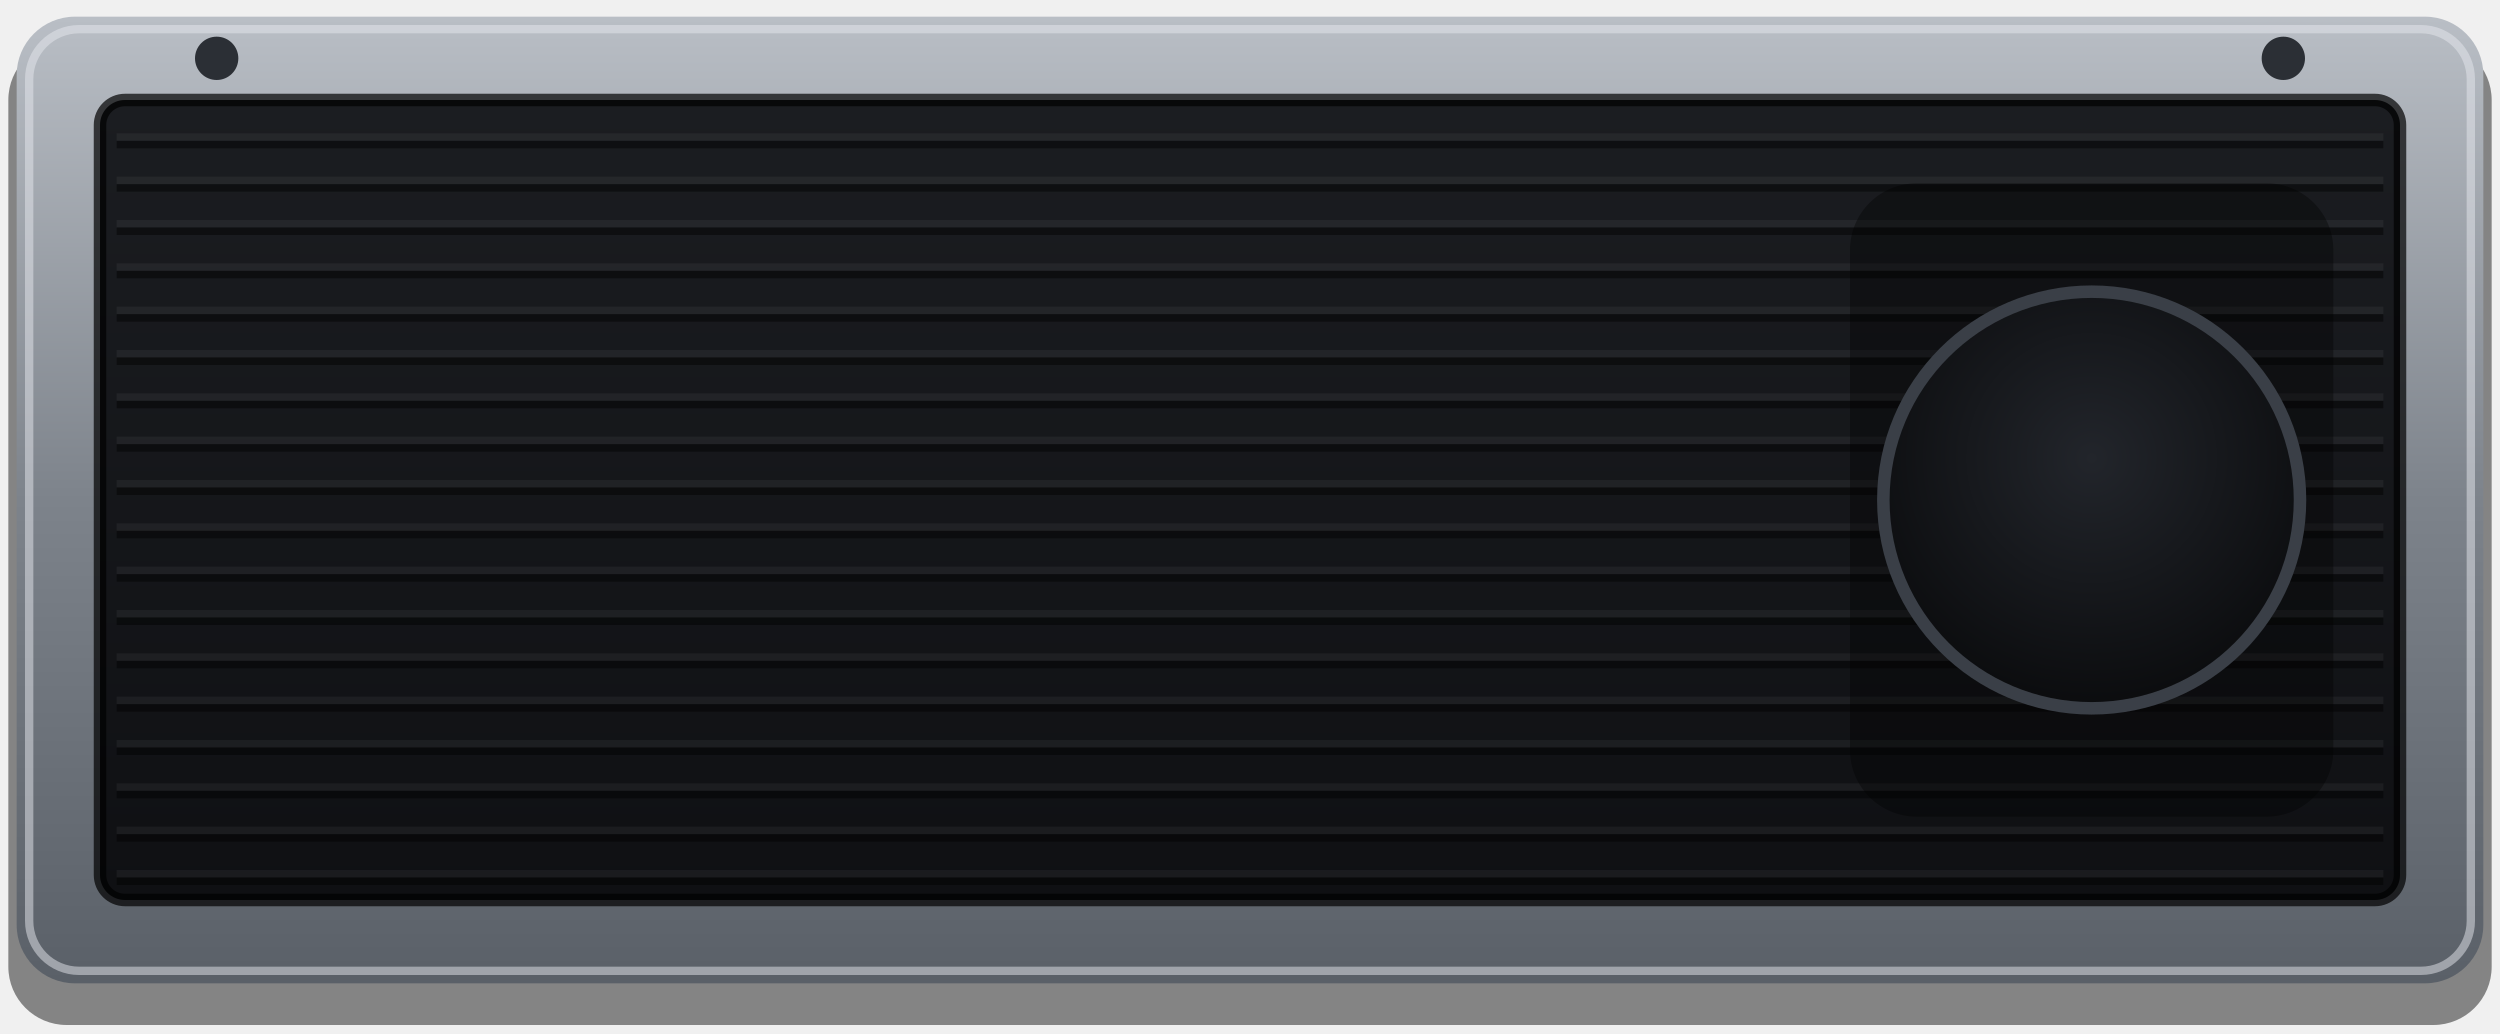
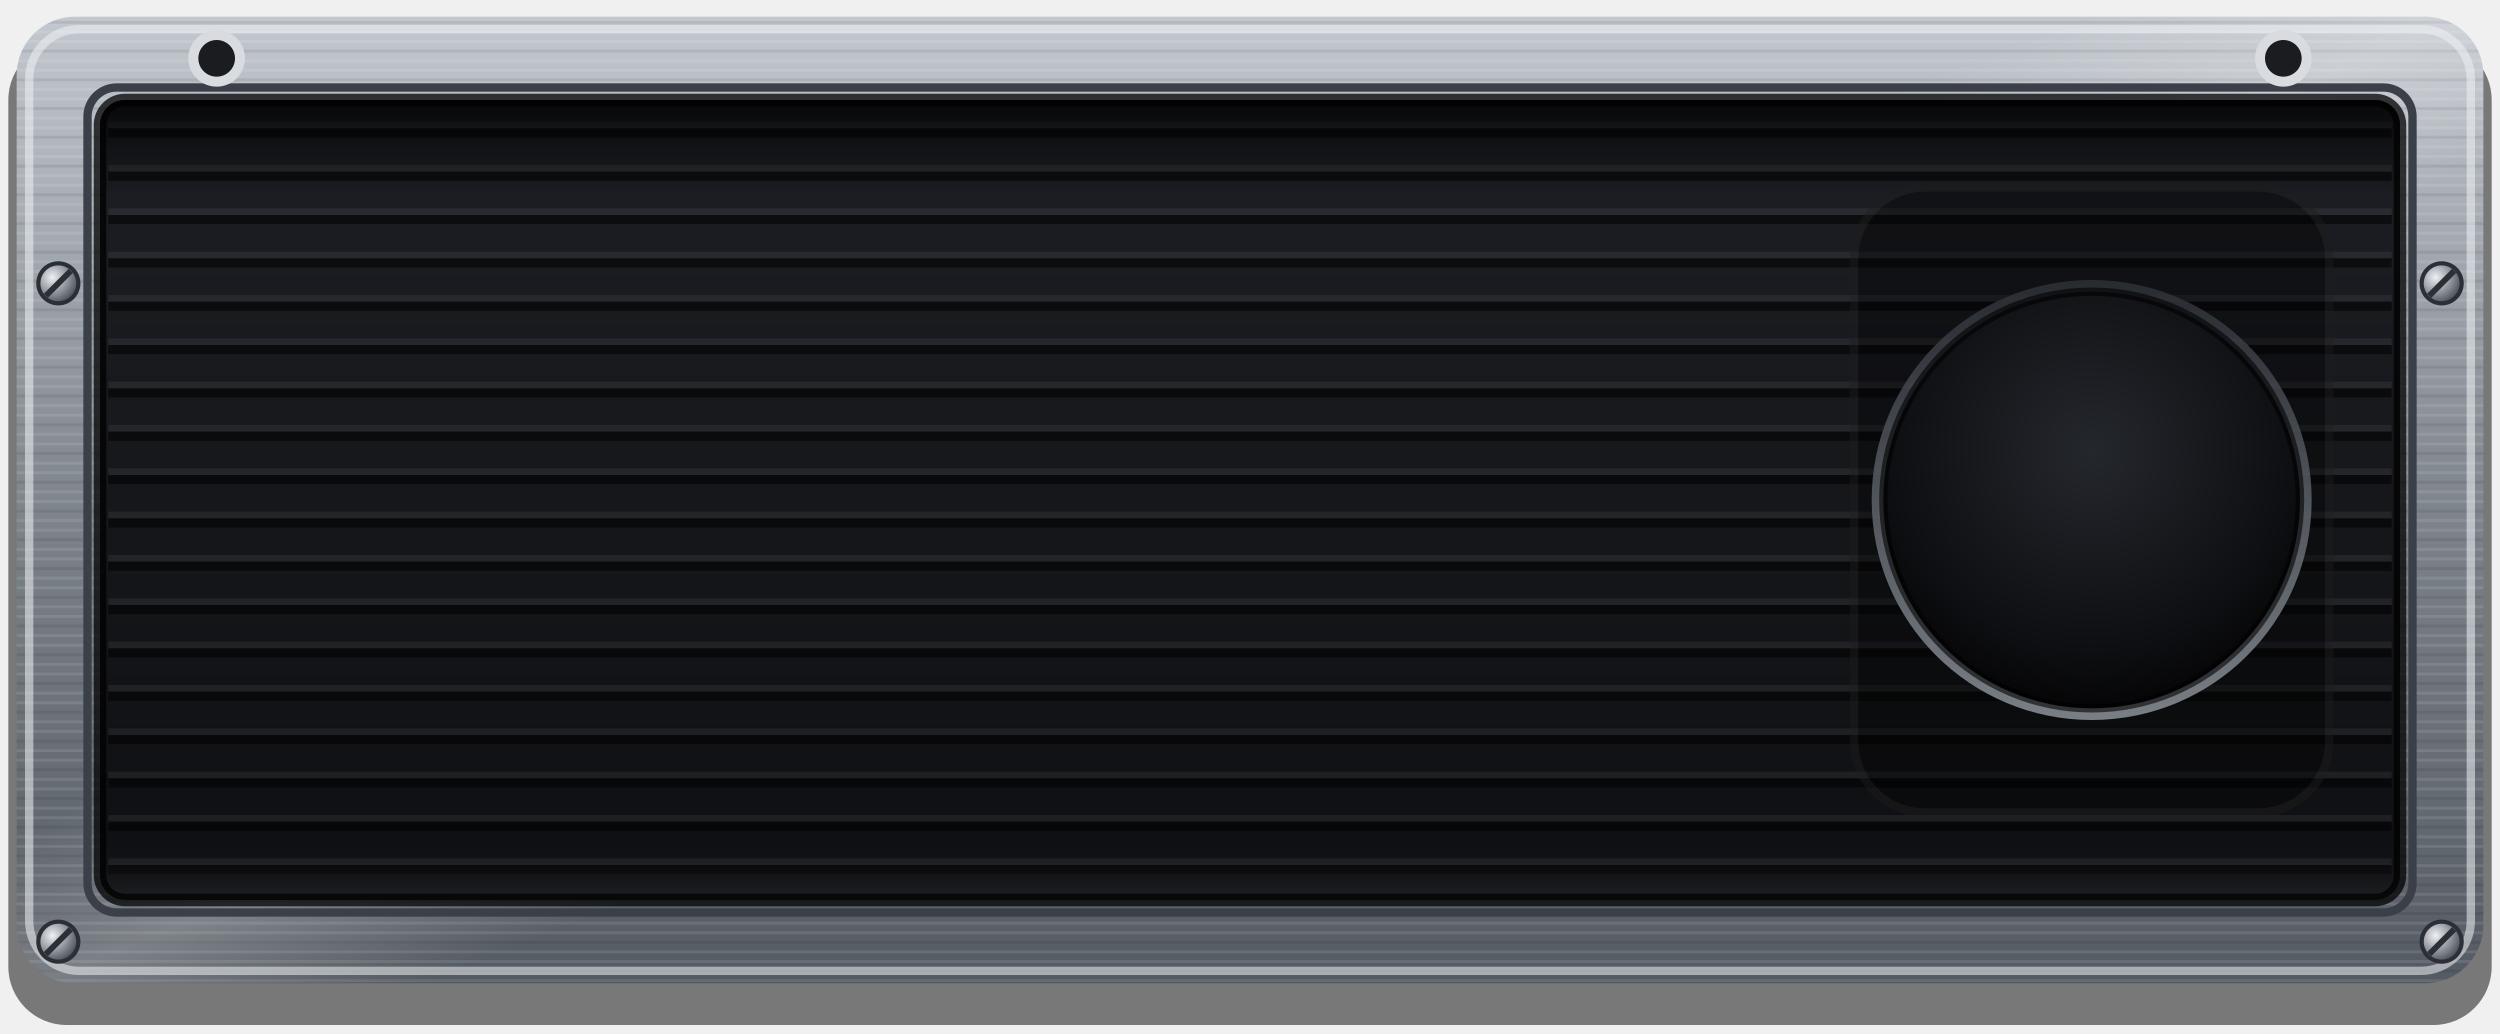
<svg xmlns="http://www.w3.org/2000/svg" width="300" height="124" viewBox="0 0 300 124">
  <defs>
    <linearGradient id="al" x1="0" y1="0" x2="0" y2="1">
-       <stop offset="0" stop-color="#b9bec5" />
-       <stop offset=".5" stop-color="#7d838b" />
-       <stop offset="1" stop-color="#5a6068" />
+       <stop offset="0" stop-color="#c3c8cf" />
+       <stop offset=".45" stop-color="#868c94" />
+       <stop offset=".55" stop-color="#7a8088" />
+       <stop offset="1" stop-color="#555b63" />
+     </linearGradient>
+     <linearGradient id="sheen" x1="0" y1="0" x2="1" y2="1">
+       <stop offset="0" stop-color="#fff" stop-opacity="0" />
+       <stop offset=".42" stop-color="#fff" stop-opacity="0" />
+       <stop offset=".5" stop-color="#fff" stop-opacity=".22" />
+       <stop offset=".58" stop-color="#fff" stop-opacity="0" />
+       <stop offset="1" stop-color="#fff" stop-opacity="0" />
    </linearGradient>
    <linearGradient id="felt" x1="0" y1="0" x2="0" y2="1">
-       <stop offset="0" stop-color="#1b1d21" />
-       <stop offset="1" stop-color="#0f1013" />
-     </linearGradient>
-     <radialGradient id="slot" cx="50%" cy="40%" r="60%">
-       <stop offset="0" stop-color="#22252b" />
-       <stop offset="1" stop-color="#0b0c0e" />
+       <stop offset="0" stop-color="#1d1f24" />
+       <stop offset="1" stop-color="#0e0f12" />
+     </linearGradient>
+     <linearGradient id="inset" x1="0" y1="0" x2="0" y2="1">
+       <stop offset="0" stop-color="#000" stop-opacity=".75" />
+       <stop offset=".12" stop-color="#000" stop-opacity="0" />
+       <stop offset=".92" stop-color="#000" stop-opacity="0" />
+       <stop offset="1" stop-color="#fff" stop-opacity=".07" />
+     </linearGradient>
+     <radialGradient id="slot" cx="50%" cy="38%" r="62%">
+       <stop offset="0" stop-color="#24272d" />
+       <stop offset=".8" stop-color="#0d0e11" />
+       <stop offset="1" stop-color="#050506" />
    </radialGradient>
+     <linearGradient id="ring" x1="0" y1="0" x2="0" y2="1">
+       <stop offset="0" stop-color="#2c3036" />
+       <stop offset="1" stop-color="#8d939b" />
+     </linearGradient>
+     <radialGradient id="scr" cx=".35" cy=".35" r=".75">
+       <stop offset="0" stop-color="#eef0f3" />
+       <stop offset=".55" stop-color="#8a9098" />
+       <stop offset="1" stop-color="#3a3f46" />
+     </radialGradient>
+     <clipPath id="fr">
+       <rect x="2" y="2" width="296" height="116" rx="7" />
+     </clipPath>
  </defs>
-   <rect x="1" y="5" width="298" height="118" rx="7" fill="#000" fill-opacity=".45" />
+   <rect x="1" y="5" width="298" height="118" rx="7" fill="#000" fill-opacity=".5" />
  <rect x="2" y="2" width="296" height="116" rx="7" fill="url(#al)" />
-   <rect x="3.5" y="3.5" width="293" height="113" rx="6" fill="none" stroke="#e6e9ee" stroke-opacity=".5" />
+   <g clip-path="url(#fr)">
+     <rect x="2" y="2.50" width="296" height=".35" fill="#000" fill-opacity="0.08" />
+     <rect x="2" y="3.65" width="296" height=".35" fill="#fff" fill-opacity="0.10" />
+     <rect x="2" y="4.80" width="296" height=".35" fill="#fff" fill-opacity="0.10" />
+     <rect x="2" y="5.95" width="296" height=".35" fill="#000" fill-opacity="0.08" />
+     <rect x="2" y="7.10" width="296" height=".35" fill="#fff" fill-opacity="0.10" />
+     <rect x="2" y="8.25" width="296" height=".35" fill="#fff" fill-opacity="0.10" />
+     <rect x="2" y="9.40" width="296" height=".35" fill="#000" fill-opacity="0.08" />
+     <rect x="2" y="10.55" width="296" height=".35" fill="#fff" fill-opacity="0.10" />
+     <rect x="2" y="11.70" width="296" height=".35" fill="#fff" fill-opacity="0.10" />
+     <rect x="2" y="12.85" width="296" height=".35" fill="#000" fill-opacity="0.08" />
+     <rect x="2" y="14.00" width="296" height=".35" fill="#fff" fill-opacity="0.10" />
+     <rect x="2" y="15.15" width="296" height=".35" fill="#fff" fill-opacity="0.10" />
+     <rect x="2" y="16.30" width="296" height=".35" fill="#000" fill-opacity="0.08" />
+     <rect x="2" y="17.45" width="296" height=".35" fill="#fff" fill-opacity="0.10" />
+     <rect x="2" y="18.60" width="296" height=".35" fill="#fff" fill-opacity="0.10" />
+     <rect x="2" y="19.75" width="296" height=".35" fill="#000" fill-opacity="0.08" />
+     <rect x="2" y="20.90" width="296" height=".35" fill="#fff" fill-opacity="0.10" />
+     <rect x="2" y="22.05" width="296" height=".35" fill="#fff" fill-opacity="0.10" />
+     <rect x="2" y="23.20" width="296" height=".35" fill="#000" fill-opacity="0.08" />
+     <rect x="2" y="24.35" width="296" height=".35" fill="#fff" fill-opacity="0.10" />
+     <rect x="2" y="25.50" width="296" height=".35" fill="#fff" fill-opacity="0.10" />
+     <rect x="2" y="26.65" width="296" height=".35" fill="#000" fill-opacity="0.08" />
+     <rect x="2" y="27.80" width="296" height=".35" fill="#fff" fill-opacity="0.10" />
+     <rect x="2" y="28.95" width="296" height=".35" fill="#fff" fill-opacity="0.10" />
+     <rect x="2" y="30.10" width="296" height=".35" fill="#000" fill-opacity="0.08" />
+     <rect x="2" y="31.25" width="296" height=".35" fill="#fff" fill-opacity="0.10" />
+     <rect x="2" y="32.40" width="296" height=".35" fill="#fff" fill-opacity="0.10" />
+     <rect x="2" y="33.55" width="296" height=".35" fill="#000" fill-opacity="0.08" />
+     <rect x="2" y="34.70" width="296" height=".35" fill="#fff" fill-opacity="0.10" />
+     <rect x="2" y="35.85" width="296" height=".35" fill="#fff" fill-opacity="0.10" />
+     <rect x="2" y="37.00" width="296" height=".35" fill="#000" fill-opacity="0.08" />
+     <rect x="2" y="38.15" width="296" height=".35" fill="#fff" fill-opacity="0.10" />
+     <rect x="2" y="39.30" width="296" height=".35" fill="#fff" fill-opacity="0.10" />
+     <rect x="2" y="40.45" width="296" height=".35" fill="#000" fill-opacity="0.08" />
+     <rect x="2" y="41.60" width="296" height=".35" fill="#fff" fill-opacity="0.10" />
+     <rect x="2" y="42.75" width="296" height=".35" fill="#fff" fill-opacity="0.10" />
+     <rect x="2" y="43.90" width="296" height=".35" fill="#000" fill-opacity="0.08" />
+     <rect x="2" y="45.05" width="296" height=".35" fill="#fff" fill-opacity="0.10" />
+     <rect x="2" y="46.20" width="296" height=".35" fill="#fff" fill-opacity="0.10" />
+     <rect x="2" y="47.35" width="296" height=".35" fill="#000" fill-opacity="0.08" />
+     <rect x="2" y="48.50" width="296" height=".35" fill="#fff" fill-opacity="0.10" />
+     <rect x="2" y="49.65" width="296" height=".35" fill="#fff" fill-opacity="0.10" />
+     <rect x="2" y="50.80" width="296" height=".35" fill="#000" fill-opacity="0.08" />
+     <rect x="2" y="51.95" width="296" height=".35" fill="#fff" fill-opacity="0.10" />
+     <rect x="2" y="53.10" width="296" height=".35" fill="#fff" fill-opacity="0.10" />
+     <rect x="2" y="54.25" width="296" height=".35" fill="#000" fill-opacity="0.08" />
+     <rect x="2" y="55.40" width="296" height=".35" fill="#fff" fill-opacity="0.10" />
+     <rect x="2" y="56.55" width="296" height=".35" fill="#fff" fill-opacity="0.10" />
+     <rect x="2" y="57.70" width="296" height=".35" fill="#000" fill-opacity="0.08" />
+     <rect x="2" y="58.85" width="296" height=".35" fill="#fff" fill-opacity="0.10" />
+     <rect x="2" y="60.00" width="296" height=".35" fill="#fff" fill-opacity="0.10" />
+     <rect x="2" y="61.15" width="296" height=".35" fill="#000" fill-opacity="0.08" />
+     <rect x="2" y="62.30" width="296" height=".35" fill="#fff" fill-opacity="0.10" />
+     <rect x="2" y="63.45" width="296" height=".35" fill="#fff" fill-opacity="0.10" />
+     <rect x="2" y="64.60" width="296" height=".35" fill="#000" fill-opacity="0.08" />
+     <rect x="2" y="65.75" width="296" height=".35" fill="#fff" fill-opacity="0.10" />
+     <rect x="2" y="66.90" width="296" height=".35" fill="#fff" fill-opacity="0.10" />
+     <rect x="2" y="68.05" width="296" height=".35" fill="#000" fill-opacity="0.08" />
+     <rect x="2" y="69.20" width="296" height=".35" fill="#fff" fill-opacity="0.10" />
+     <rect x="2" y="70.35" width="296" height=".35" fill="#fff" fill-opacity="0.10" />
+     <rect x="2" y="71.50" width="296" height=".35" fill="#000" fill-opacity="0.08" />
+     <rect x="2" y="72.65" width="296" height=".35" fill="#fff" fill-opacity="0.10" />
+     <rect x="2" y="73.80" width="296" height=".35" fill="#fff" fill-opacity="0.10" />
+     <rect x="2" y="74.95" width="296" height=".35" fill="#000" fill-opacity="0.08" />
+     <rect x="2" y="76.10" width="296" height=".35" fill="#fff" fill-opacity="0.10" />
+     <rect x="2" y="77.25" width="296" height=".35" fill="#fff" fill-opacity="0.10" />
+     <rect x="2" y="78.40" width="296" height=".35" fill="#000" fill-opacity="0.08" />
+     <rect x="2" y="79.55" width="296" height=".35" fill="#fff" fill-opacity="0.10" />
+     <rect x="2" y="80.70" width="296" height=".35" fill="#fff" fill-opacity="0.10" />
+     <rect x="2" y="81.85" width="296" height=".35" fill="#000" fill-opacity="0.08" />
+     <rect x="2" y="83.00" width="296" height=".35" fill="#fff" fill-opacity="0.10" />
+     <rect x="2" y="84.15" width="296" height=".35" fill="#fff" fill-opacity="0.10" />
+     <rect x="2" y="85.30" width="296" height=".35" fill="#000" fill-opacity="0.08" />
+     <rect x="2" y="86.45" width="296" height=".35" fill="#fff" fill-opacity="0.10" />
+     <rect x="2" y="87.60" width="296" height=".35" fill="#fff" fill-opacity="0.10" />
+     <rect x="2" y="88.75" width="296" height=".35" fill="#000" fill-opacity="0.08" />
+     <rect x="2" y="89.90" width="296" height=".35" fill="#fff" fill-opacity="0.10" />
+     <rect x="2" y="91.05" width="296" height=".35" fill="#fff" fill-opacity="0.10" />
+     <rect x="2" y="92.20" width="296" height=".35" fill="#000" fill-opacity="0.08" />
+     <rect x="2" y="93.35" width="296" height=".35" fill="#fff" fill-opacity="0.10" />
+     <rect x="2" y="94.50" width="296" height=".35" fill="#fff" fill-opacity="0.10" />
+     <rect x="2" y="95.65" width="296" height=".35" fill="#000" fill-opacity="0.08" />
+     <rect x="2" y="96.80" width="296" height=".35" fill="#fff" fill-opacity="0.10" />
+     <rect x="2" y="97.95" width="296" height=".35" fill="#fff" fill-opacity="0.10" />
+     <rect x="2" y="99.10" width="296" height=".35" fill="#000" fill-opacity="0.08" />
+     <rect x="2" y="100.25" width="296" height=".35" fill="#fff" fill-opacity="0.10" />
+     <rect x="2" y="101.40" width="296" height=".35" fill="#fff" fill-opacity="0.10" />
+     <rect x="2" y="102.55" width="296" height=".35" fill="#000" fill-opacity="0.08" />
+     <rect x="2" y="103.70" width="296" height=".35" fill="#fff" fill-opacity="0.10" />
+     <rect x="2" y="104.85" width="296" height=".35" fill="#fff" fill-opacity="0.10" />
+     <rect x="2" y="106.00" width="296" height=".35" fill="#000" fill-opacity="0.08" />
+     <rect x="2" y="107.15" width="296" height=".35" fill="#fff" fill-opacity="0.10" />
+     <rect x="2" y="108.30" width="296" height=".35" fill="#fff" fill-opacity="0.10" />
+     <rect x="2" y="109.45" width="296" height=".35" fill="#000" fill-opacity="0.08" />
+     <rect x="2" y="110.60" width="296" height=".35" fill="#fff" fill-opacity="0.10" />
+     <rect x="2" y="111.75" width="296" height=".35" fill="#fff" fill-opacity="0.10" />
+     <rect x="2" y="112.90" width="296" height=".35" fill="#000" fill-opacity="0.08" />
+     <rect x="2" y="114.05" width="296" height=".35" fill="#fff" fill-opacity="0.10" />
+     <rect x="2" y="115.20" width="296" height=".35" fill="#fff" fill-opacity="0.10" />
+     <rect x="2" y="116.35" width="296" height=".35" fill="#000" fill-opacity="0.08" />
+     <rect x="2" y="117.50" width="296" height=".35" fill="#fff" fill-opacity="0.10" />
+     <rect x="2" y="2" width="296" height="116" fill="url(#sheen)" />
+   </g>
+   <rect x="3.5" y="3.5" width="293" height="113" rx="6" fill="none" stroke="#eef1f4" stroke-opacity=".55" />
+   <rect x="10.5" y="10.5" width="279" height="99" rx="3.5" fill="none" stroke="#3b4048" stroke-width="1" />
  <rect x="12" y="12" width="276" height="96" rx="3" fill="url(#felt)" />
-   <rect x="14" y="16.0" width="272" height=".9" fill="#ffffff" fill-opacity=".05" />
-   <rect x="14" y="16.9" width="272" height=".9" fill="#000" fill-opacity=".45" />
-   <rect x="14" y="21.2" width="272" height=".9" fill="#ffffff" fill-opacity=".05" />
-   <rect x="14" y="22.1" width="272" height=".9" fill="#000" fill-opacity=".45" />
-   <rect x="14" y="26.4" width="272" height=".9" fill="#ffffff" fill-opacity=".05" />
-   <rect x="14" y="27.3" width="272" height=".9" fill="#000" fill-opacity=".45" />
-   <rect x="14" y="31.6" width="272" height=".9" fill="#ffffff" fill-opacity=".05" />
-   <rect x="14" y="32.5" width="272" height=".9" fill="#000" fill-opacity=".45" />
-   <rect x="14" y="36.8" width="272" height=".9" fill="#ffffff" fill-opacity=".05" />
-   <rect x="14" y="37.7" width="272" height=".9" fill="#000" fill-opacity=".45" />
-   <rect x="14" y="42.0" width="272" height=".9" fill="#ffffff" fill-opacity=".05" />
-   <rect x="14" y="42.9" width="272" height=".9" fill="#000" fill-opacity=".45" />
-   <rect x="14" y="47.2" width="272" height=".9" fill="#ffffff" fill-opacity=".05" />
-   <rect x="14" y="48.1" width="272" height=".9" fill="#000" fill-opacity=".45" />
-   <rect x="14" y="52.4" width="272" height=".9" fill="#ffffff" fill-opacity=".05" />
-   <rect x="14" y="53.3" width="272" height=".9" fill="#000" fill-opacity=".45" />
-   <rect x="14" y="57.6" width="272" height=".9" fill="#ffffff" fill-opacity=".05" />
-   <rect x="14" y="58.5" width="272" height=".9" fill="#000" fill-opacity=".45" />
-   <rect x="14" y="62.8" width="272" height=".9" fill="#ffffff" fill-opacity=".05" />
-   <rect x="14" y="63.7" width="272" height=".9" fill="#000" fill-opacity=".45" />
-   <rect x="14" y="68.0" width="272" height=".9" fill="#ffffff" fill-opacity=".05" />
-   <rect x="14" y="68.9" width="272" height=".9" fill="#000" fill-opacity=".45" />
-   <rect x="14" y="73.2" width="272" height=".9" fill="#ffffff" fill-opacity=".05" />
-   <rect x="14" y="74.1" width="272" height=".9" fill="#000" fill-opacity=".45" />
-   <rect x="14" y="78.4" width="272" height=".9" fill="#ffffff" fill-opacity=".05" />
-   <rect x="14" y="79.3" width="272" height=".9" fill="#000" fill-opacity=".45" />
-   <rect x="14" y="83.6" width="272" height=".9" fill="#ffffff" fill-opacity=".05" />
-   <rect x="14" y="84.5" width="272" height=".9" fill="#000" fill-opacity=".45" />
-   <rect x="14" y="88.8" width="272" height=".9" fill="#ffffff" fill-opacity=".05" />
-   <rect x="14" y="89.7" width="272" height=".9" fill="#000" fill-opacity=".45" />
-   <rect x="14" y="94.0" width="272" height=".9" fill="#ffffff" fill-opacity=".05" />
-   <rect x="14" y="94.9" width="272" height=".9" fill="#000" fill-opacity=".45" />
-   <rect x="14" y="99.2" width="272" height=".9" fill="#ffffff" fill-opacity=".05" />
-   <rect x="14" y="100.1" width="272" height=".9" fill="#000" fill-opacity=".45" />
-   <rect x="14" y="104.4" width="272" height=".9" fill="#ffffff" fill-opacity=".05" />
-   <rect x="14" y="105.3" width="272" height=".9" fill="#000" fill-opacity=".45" />
-   <rect x="12" y="12" width="276" height="96" rx="3" fill="none" stroke="#000" stroke-opacity=".7" stroke-width="1.5" />
-   <rect x="222" y="22" width="58" height="76" rx="8" fill="#000" fill-opacity=".35" />
-   <circle cx="251" cy="60" r="25" fill="url(#slot)" stroke="#3a3f47" stroke-width="1.5" />
-   <circle cx="26" cy="7" r="2.6" fill="#2b2f35" />
-   <circle cx="274" cy="7" r="2.6" fill="#2b2f35" />
+   <rect x="13" y="14.6" width="274" height=".8" fill="#fff" fill-opacity=".06" />
+   <rect x="13" y="15.4" width="274" height="1.1" fill="#000" fill-opacity=".55" />
+   <rect x="13" y="19.8" width="274" height=".8" fill="#fff" fill-opacity=".06" />
+   <rect x="13" y="20.6" width="274" height="1.1" fill="#000" fill-opacity=".55" />
+   <rect x="13" y="25.0" width="274" height=".8" fill="#fff" fill-opacity=".06" />
+   <rect x="13" y="25.8" width="274" height="1.1" fill="#000" fill-opacity=".55" />
+   <rect x="13" y="30.2" width="274" height=".8" fill="#fff" fill-opacity=".06" />
+   <rect x="13" y="31.0" width="274" height="1.1" fill="#000" fill-opacity=".55" />
+   <rect x="13" y="35.4" width="274" height=".8" fill="#fff" fill-opacity=".06" />
+   <rect x="13" y="36.2" width="274" height="1.1" fill="#000" fill-opacity=".55" />
+   <rect x="13" y="40.6" width="274" height=".8" fill="#fff" fill-opacity=".06" />
+   <rect x="13" y="41.4" width="274" height="1.1" fill="#000" fill-opacity=".55" />
+   <rect x="13" y="45.8" width="274" height=".8" fill="#fff" fill-opacity=".06" />
+   <rect x="13" y="46.6" width="274" height="1.1" fill="#000" fill-opacity=".55" />
+   <rect x="13" y="51.0" width="274" height=".8" fill="#fff" fill-opacity=".06" />
+   <rect x="13" y="51.8" width="274" height="1.1" fill="#000" fill-opacity=".55" />
+   <rect x="13" y="56.2" width="274" height=".8" fill="#fff" fill-opacity=".06" />
+   <rect x="13" y="57.0" width="274" height="1.1" fill="#000" fill-opacity=".55" />
+   <rect x="13" y="61.4" width="274" height=".8" fill="#fff" fill-opacity=".06" />
+   <rect x="13" y="62.2" width="274" height="1.1" fill="#000" fill-opacity=".55" />
+   <rect x="13" y="66.6" width="274" height=".8" fill="#fff" fill-opacity=".06" />
+   <rect x="13" y="67.4" width="274" height="1.1" fill="#000" fill-opacity=".55" />
+   <rect x="13" y="71.8" width="274" height=".8" fill="#fff" fill-opacity=".06" />
+   <rect x="13" y="72.6" width="274" height="1.1" fill="#000" fill-opacity=".55" />
+   <rect x="13" y="77.0" width="274" height=".8" fill="#fff" fill-opacity=".06" />
+   <rect x="13" y="77.8" width="274" height="1.1" fill="#000" fill-opacity=".55" />
+   <rect x="13" y="82.2" width="274" height=".8" fill="#fff" fill-opacity=".06" />
+   <rect x="13" y="83.0" width="274" height="1.1" fill="#000" fill-opacity=".55" />
+   <rect x="13" y="87.4" width="274" height=".8" fill="#fff" fill-opacity=".06" />
+   <rect x="13" y="88.2" width="274" height="1.1" fill="#000" fill-opacity=".55" />
+   <rect x="13" y="92.6" width="274" height=".8" fill="#fff" fill-opacity=".06" />
+   <rect x="13" y="93.4" width="274" height="1.1" fill="#000" fill-opacity=".55" />
+   <rect x="13" y="97.8" width="274" height=".8" fill="#fff" fill-opacity=".06" />
+   <rect x="13" y="98.6" width="274" height="1.1" fill="#000" fill-opacity=".55" />
+   <rect x="13" y="103.0" width="274" height=".8" fill="#fff" fill-opacity=".06" />
+   <rect x="13" y="103.8" width="274" height="1.1" fill="#000" fill-opacity=".55" />
+   <rect x="12" y="12" width="276" height="96" rx="3" fill="url(#inset)" />
+   <rect x="12" y="12" width="276" height="96" rx="3" fill="none" stroke="#000" stroke-opacity=".75" stroke-width="1.5" />
+   <rect x="222" y="22" width="58" height="76" rx="9" fill="#000" fill-opacity=".38" />
+   <rect x="222.5" y="22.5" width="57" height="75" rx="8.5" fill="none" stroke="#fff" stroke-opacity=".05" />
+   <circle cx="251" cy="60" r="26.4" fill="url(#ring)" fill-opacity=".85" />
+   <circle cx="251" cy="60" r="25" fill="url(#slot)" />
+   <circle cx="251" cy="60" r="25" fill="none" stroke="#000" stroke-opacity=".6" stroke-width="1" />
+   <circle cx="26" cy="7" r="3.4" fill="#d8dce1" />
+   <circle cx="26" cy="7" r="2.2" fill="#1a1c20" />
+   <circle cx="274" cy="7" r="3.4" fill="#d8dce1" />
+   <circle cx="274" cy="7" r="2.2" fill="#1a1c20" />
+   <circle cx="7" cy="113" r="2.4" fill="url(#scr)" stroke="#2c3036" stroke-width=".5" />
+   <path d="M5.5 114.5l3 -3" stroke="#2c3036" stroke-width=".7" />
+   <circle cx="293" cy="113" r="2.4" fill="url(#scr)" stroke="#2c3036" stroke-width=".5" />
+   <path d="M291.5 114.5l3 -3" stroke="#2c3036" stroke-width=".7" />
+   <circle cx="7" cy="34" r="2.4" fill="url(#scr)" stroke="#2c3036" stroke-width=".5" />
+   <path d="M5.5 35.5l3 -3" stroke="#2c3036" stroke-width=".7" />
+   <circle cx="293" cy="34" r="2.4" fill="url(#scr)" stroke="#2c3036" stroke-width=".5" />
+   <path d="M291.5 35.5l3 -3" stroke="#2c3036" stroke-width=".7" />
</svg>
